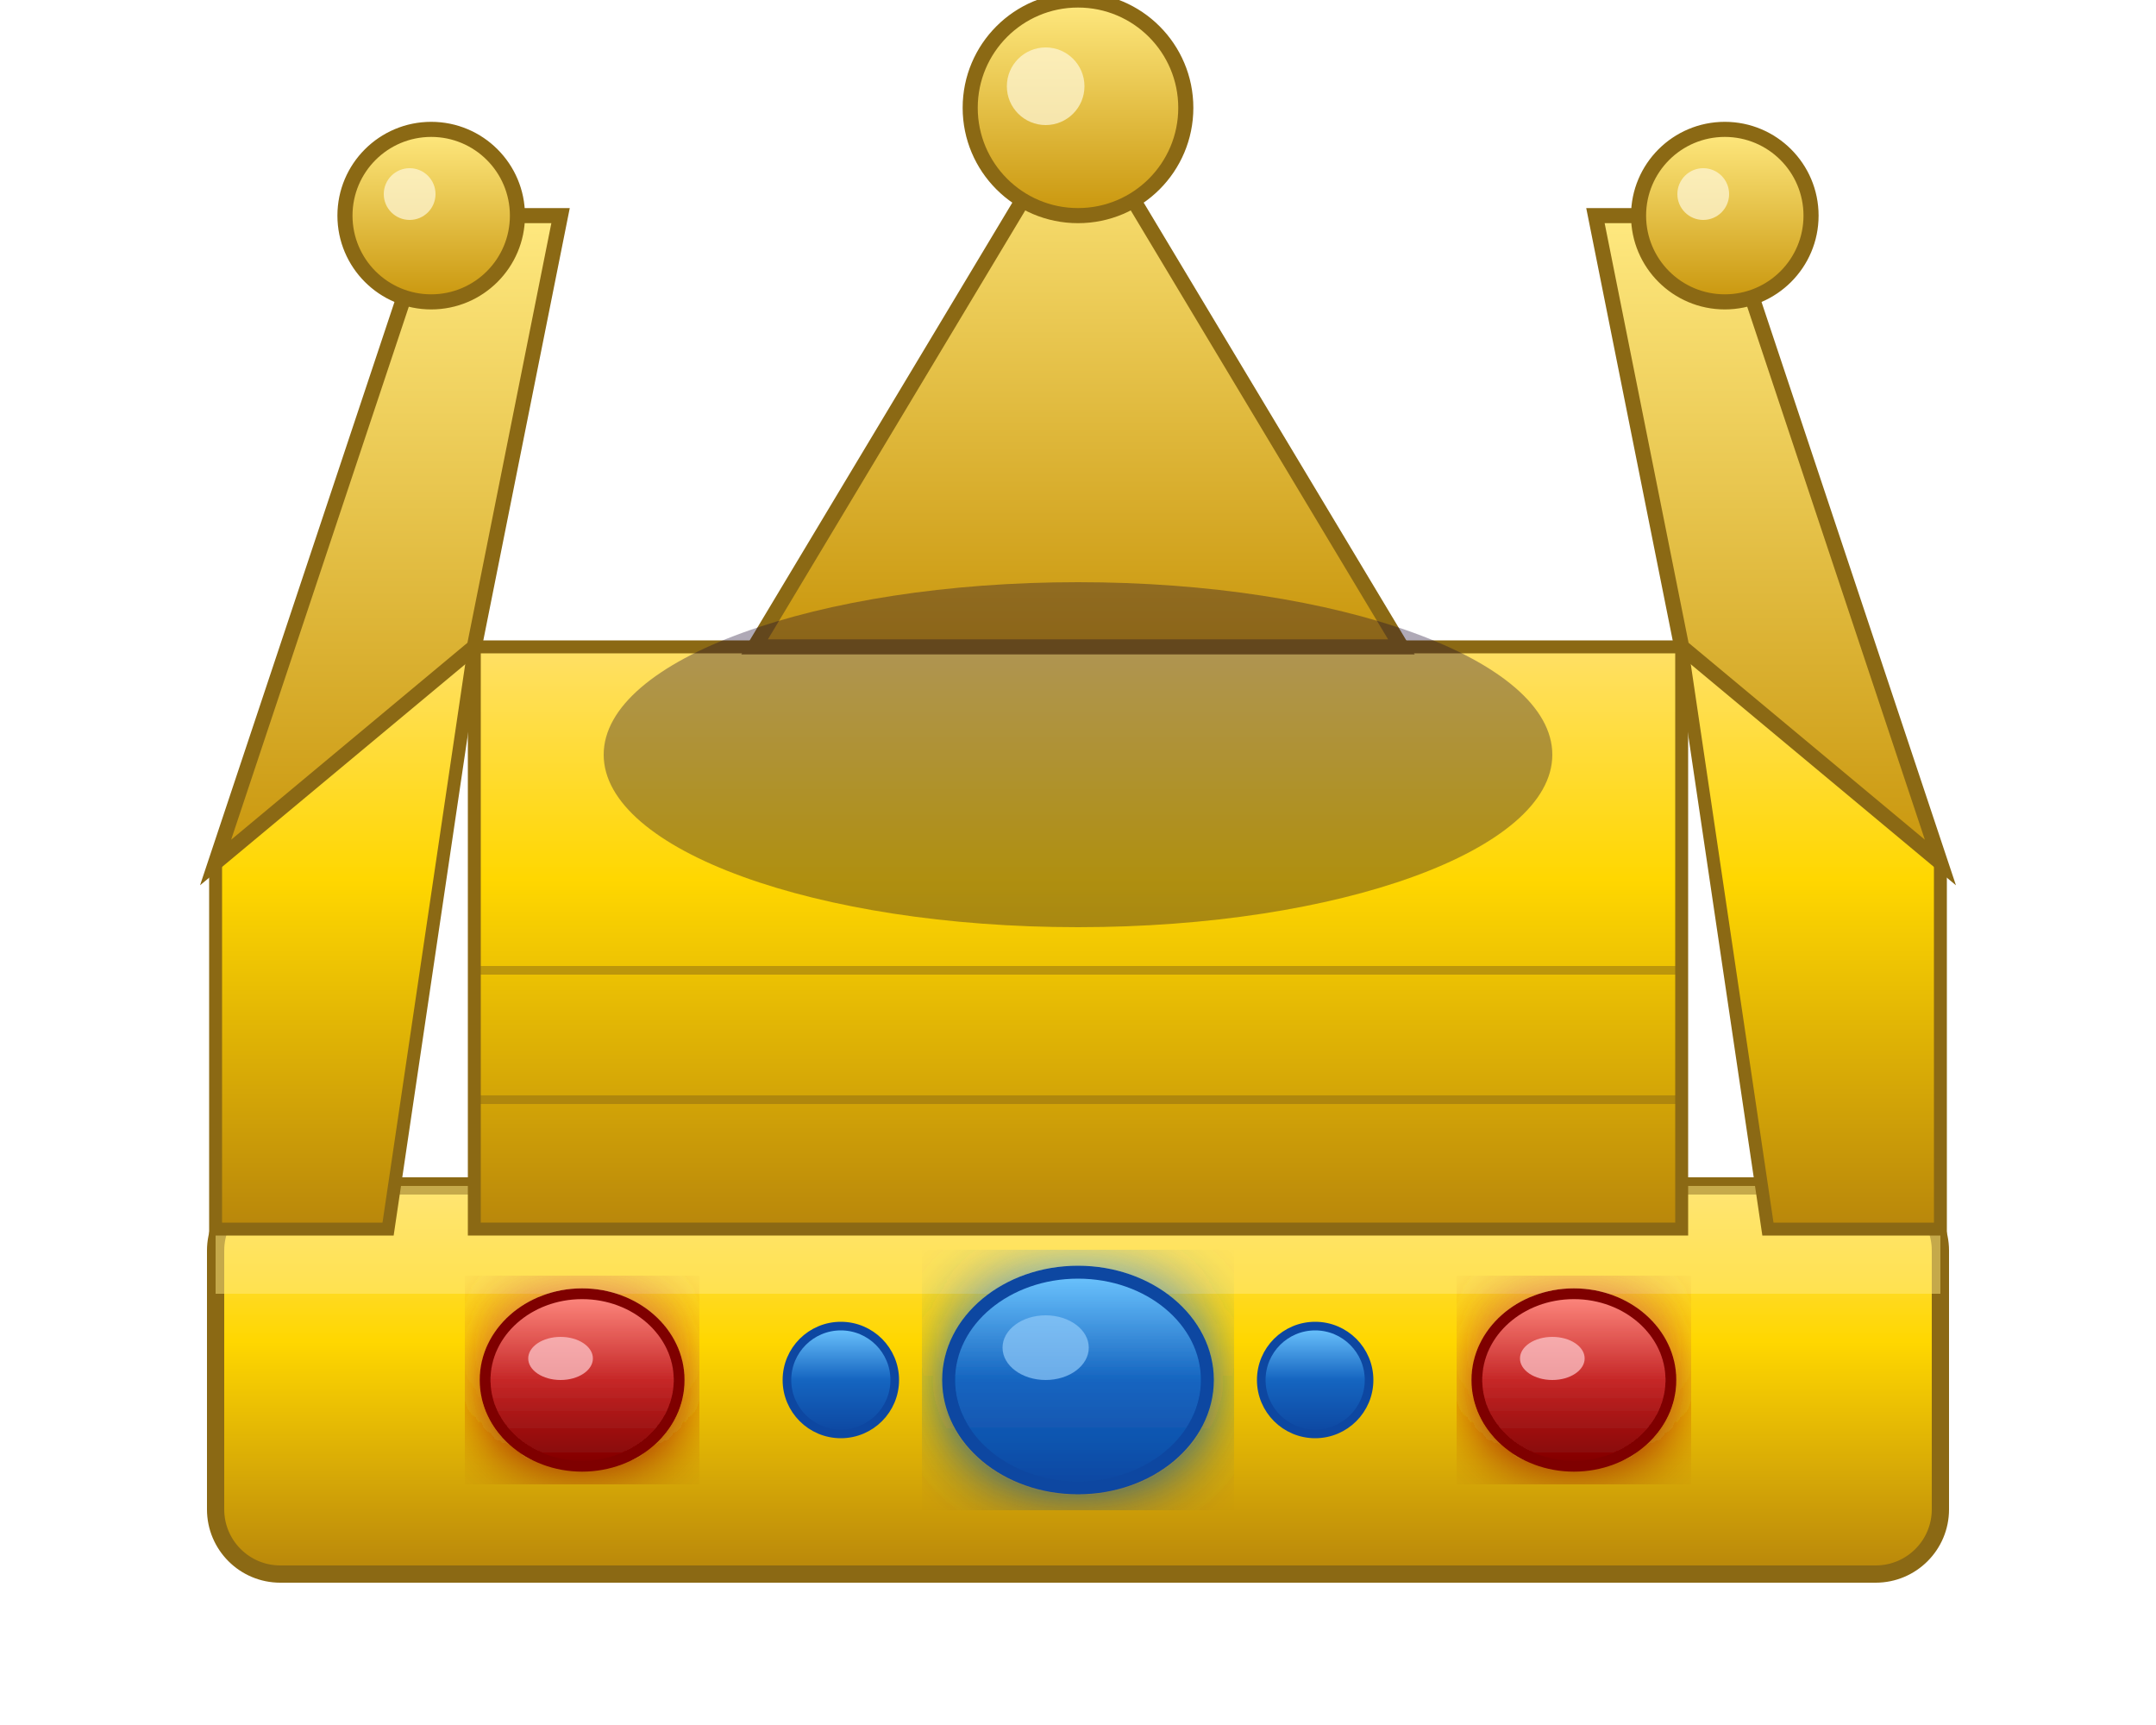
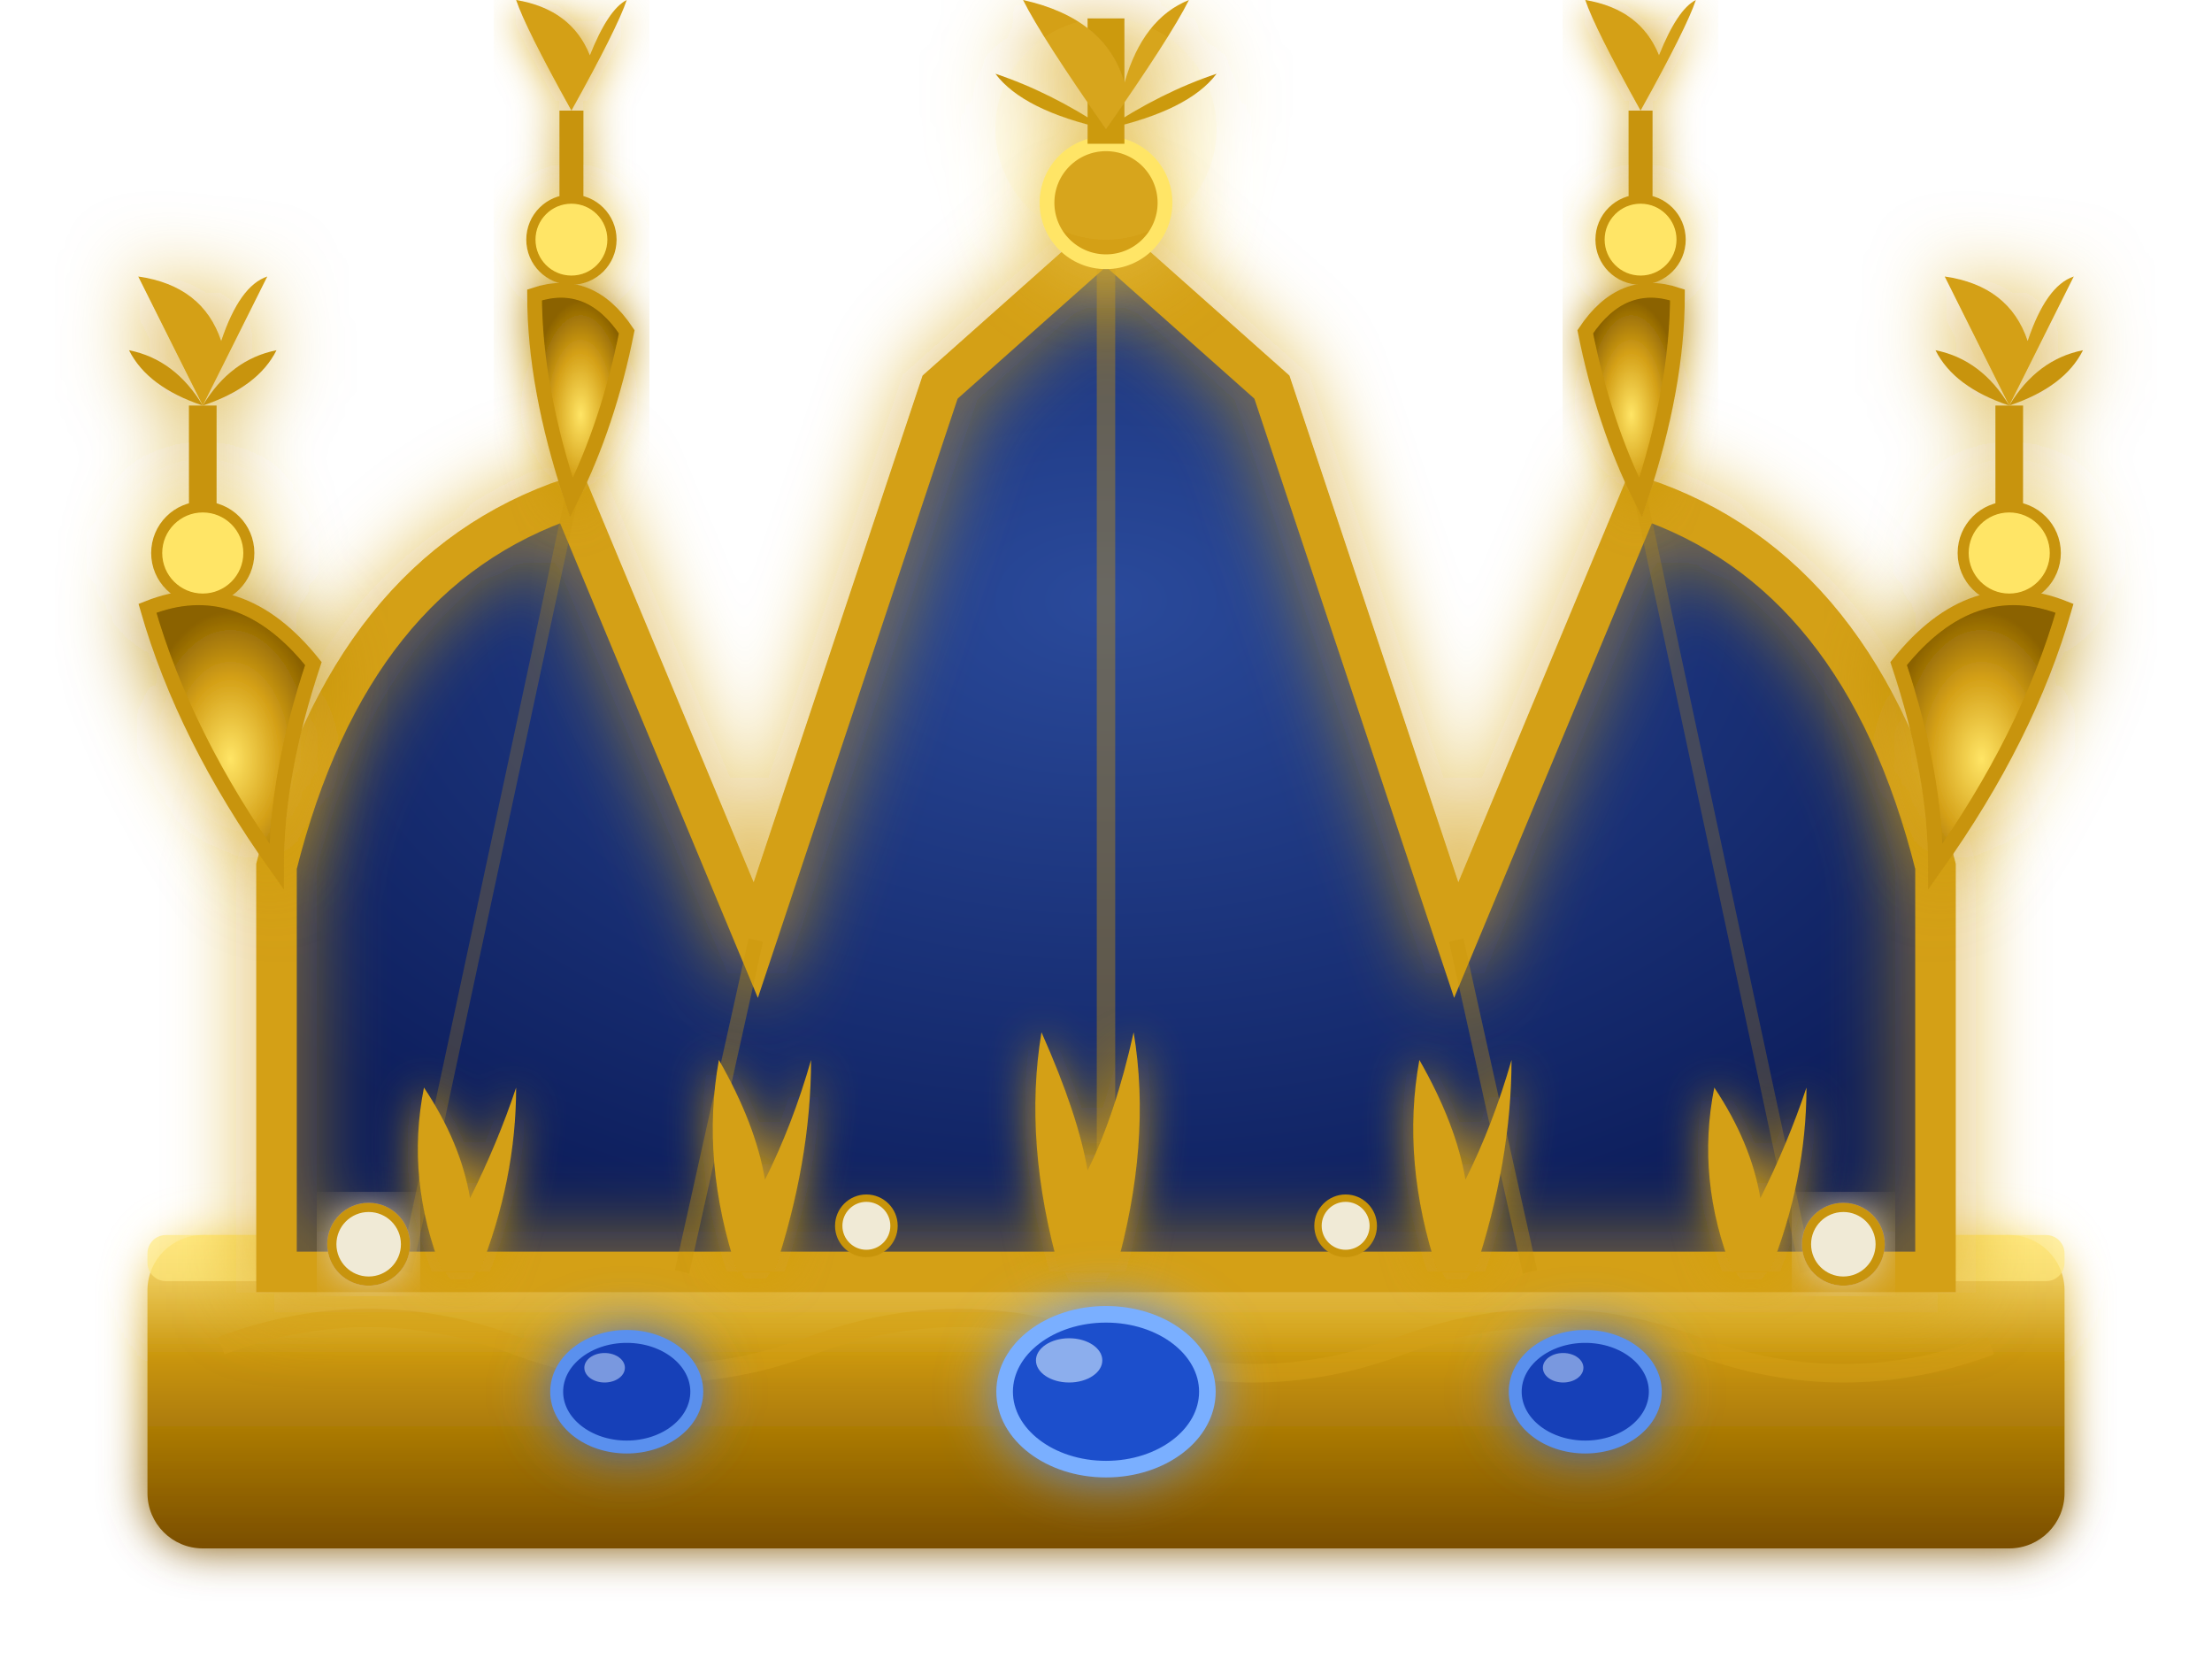
- <svg xmlns="http://www.w3.org/2000/svg" viewBox="0 0 100 80" fill="none">
+ <svg xmlns="http://www.w3.org/2000/svg" viewBox="0 0 120 90" fill="none" aria-label="Royal Results Crown">
  <defs>
-     <linearGradient id="goldGrad" x1="0%" y1="0%" x2="0%" y2="100%">
-       <stop offset="0%" style="stop-color:#FFE066;stop-opacity:1" />
-       <stop offset="40%" style="stop-color:#FFD700;stop-opacity:1" />
-       <stop offset="100%" style="stop-color:#B8860B;stop-opacity:1" />
+     <radialGradient id="goldGlow" cx="50%" cy="60%" r="55%">
+       <stop offset="0%" stop-color="#FFE566" />
+       <stop offset="55%" stop-color="D4A017" />
+       <stop offset="100%" stop-color="#8B6200" />
+     </radialGradient>
+     <radialGradient id="goldGlowB" cx="50%" cy="60%" r="55%">
+       <stop offset="0%" stop-color="#FFE566" />
+       <stop offset="55%" stop-color="#D4A017" />
+       <stop offset="100%" stop-color="#8B6200" />
+     </radialGradient>
+     <radialGradient id="velvet" cx="50%" cy="35%" r="65%">
+       <stop offset="0%" stop-color="#2A4A9B" />
+       <stop offset="100%" stop-color="#0D1E5C" />
+     </radialGradient>
+     <linearGradient id="goldBand" x1="0" y1="0" x2="0" y2="1">
+       <stop offset="0%" stop-color="#FFE580" />
+       <stop offset="40%" stop-color="#C8940A" />
+       <stop offset="100%" stop-color="#7A4E00" />
    </linearGradient>
-     <linearGradient id="goldGrad2" x1="0%" y1="0%" x2="0%" y2="100%">
-       <stop offset="0%" style="stop-color:#FFE980;stop-opacity:1" />
-       <stop offset="100%" style="stop-color:#C9960C;stop-opacity:1" />
-     </linearGradient>
-     <linearGradient id="gemBlue" x1="0%" y1="0%" x2="0%" y2="100%">
-       <stop offset="0%" style="stop-color:#6EC6FF;stop-opacity:1" />
-       <stop offset="50%" style="stop-color:#1565C0;stop-opacity:1" />
-       <stop offset="100%" style="stop-color:#0D47A1;stop-opacity:1" />
-     </linearGradient>
-     <linearGradient id="gemRed" x1="0%" y1="0%" x2="0%" y2="100%">
-       <stop offset="0%" style="stop-color:#FF8A80;stop-opacity:1" />
-       <stop offset="50%" style="stop-color:#C62828;stop-opacity:1" />
-       <stop offset="100%" style="stop-color:#7F0000;stop-opacity:1" />
-     </linearGradient>
-     <filter id="glow">
-       <feGaussianBlur stdDeviation="1.5" result="coloredBlur" />
+     <filter id="lumGlow" x="-40%" y="-40%" width="180%" height="180%">
+       <feGaussianBlur stdDeviation="2.2" result="blur" />
      <feMerge>
-         <feMergeNode in="coloredBlur" />
+         <feMergeNode in="blur" />
+         <feMergeNode in="SourceGraphic" />
+       </feMerge>
+     </filter>
+     <filter id="softGlow" x="-20%" y="-20%" width="140%" height="140%">
+       <feGaussianBlur stdDeviation="1.2" result="blur" />
+       <feMerge>
+         <feMergeNode in="blur" />
+         <feMergeNode in="SourceGraphic" />
+       </feMerge>
+     </filter>
+     <filter id="sapphireGlow" x="-50%" y="-50%" width="200%" height="200%">
+       <feGaussianBlur stdDeviation="1.5" result="blur" />
+       <feMerge>
+         <feMergeNode in="blur" />
        <feMergeNode in="SourceGraphic" />
      </feMerge>
    </filter>
  </defs>
-   <rect x="10" y="55" width="80" height="18" rx="3" ry="3" fill="url(#goldGrad)" stroke="#8B6914" stroke-width="0.8" />
-   <rect x="10" y="55" width="80" height="5" rx="3" ry="0" fill="#FFE980" opacity="0.5" />
-   <polygon points="10,57 18,57 22,30 10,40" fill="url(#goldGrad)" stroke="#8B6914" stroke-width="0.6" />
-   <polygon points="90,57 82,57 78,30 90,40" fill="url(#goldGrad)" stroke="#8B6914" stroke-width="0.6" />
-   <polygon points="22,57 78,57 78,30 22,30" fill="url(#goldGrad)" stroke="#8B6914" stroke-width="0.6" />
-   <polygon points="10,40 22,30 26,10 20,10" fill="url(#goldGrad2)" stroke="#8B6914" stroke-width="0.7" />
-   <polygon points="35,30 65,30 50,5" fill="url(#goldGrad2)" stroke="#8B6914" stroke-width="0.7" />
-   <polygon points="90,40 78,30 74,10 80,10" fill="url(#goldGrad2)" stroke="#8B6914" stroke-width="0.7" />
-   <ellipse cx="50" cy="35" rx="22" ry="8" fill="#1a0a2e" opacity="0.35" />
-   <circle cx="20" cy="10" r="4" fill="url(#goldGrad2)" stroke="#8B6914" stroke-width="0.7" />
-   <circle cx="19" cy="9" r="1.2" fill="#FFF8DC" opacity="0.7" />
-   <circle cx="50" cy="5" r="5" fill="url(#goldGrad2)" stroke="#8B6914" stroke-width="0.7" />
-   <circle cx="48.5" cy="4" r="1.8" fill="#FFF8DC" opacity="0.7" />
-   <circle cx="80" cy="10" r="4" fill="url(#goldGrad2)" stroke="#8B6914" stroke-width="0.7" />
-   <circle cx="79" cy="9" r="1.2" fill="#FFF8DC" opacity="0.7" />
-   <ellipse cx="50" cy="64" rx="6" ry="5" fill="url(#gemBlue)" stroke="#0D47A1" stroke-width="0.6" filter="url(#glow)" />
-   <ellipse cx="48.5" cy="62.5" rx="2" ry="1.5" fill="#90CAF9" opacity="0.7" />
-   <ellipse cx="27" cy="64" rx="4.5" ry="4" fill="url(#gemRed)" stroke="#7F0000" stroke-width="0.5" filter="url(#glow)" />
-   <ellipse cx="26" cy="63" rx="1.5" ry="1" fill="#FFCDD2" opacity="0.7" />
-   <ellipse cx="73" cy="64" rx="4.5" ry="4" fill="url(#gemRed)" stroke="#7F0000" stroke-width="0.5" filter="url(#glow)" />
-   <ellipse cx="72" cy="63" rx="1.5" ry="1" fill="#FFCDD2" opacity="0.7" />
-   <circle cx="39" cy="64" r="2.5" fill="url(#gemBlue)" stroke="#0D47A1" stroke-width="0.4" />
-   <circle cx="61" cy="64" r="2.5" fill="url(#gemBlue)" stroke="#0D47A1" stroke-width="0.4" />
-   <line x1="22" y1="45" x2="78" y2="45" stroke="#8B6914" stroke-width="0.4" opacity="0.5" />
-   <line x1="22" y1="51" x2="78" y2="51" stroke="#8B6914" stroke-width="0.4" opacity="0.5" />
+   <rect x="8" y="67" width="104" height="17" rx="3" fill="url(#goldBand)" filter="url(#softGlow)" />
+   <rect x="8" y="67" width="104" height="2.5" rx="1" fill="#FFE97F" opacity="0.65" />
+   <path d="M12 73 Q20 70 28 73 Q36 76 44 73 Q52 70 60 73 Q68 76 76 73 Q84 70 92 73 Q100 76 108 73" stroke="#D4A017" stroke-width="1" fill="none" opacity="0.5" />
+   <path d="M15 69 L15 47 Q19 31 31 27 L41 51 L51 21 L60 13 L69 21 L79 51 L89 27 Q101 31 105 47 L105 69 Z" fill="url(#velvet)" />
+   <path d="M15 69 L15 47 Q19 31 31 27 L41 51 L51 21 L60 13 L69 21 L79 51 L89 27 Q101 31 105 47 L105 69 Z" stroke="#D4A017" stroke-width="2.2" fill="none" filter="url(#lumGlow)" />
+   <line x1="60" y1="13" x2="60" y2="69" stroke="#C8940A" stroke-width="1" opacity="0.4" />
+   <line x1="41" y1="51" x2="37" y2="69" stroke="#C8940A" stroke-width="0.8" opacity="0.35" />
+   <line x1="79" y1="51" x2="83" y2="69" stroke="#C8940A" stroke-width="0.8" opacity="0.35" />
+   <line x1="31" y1="27" x2="22" y2="69" stroke="#C8940A" stroke-width="0.7" opacity="0.25" />
+   <line x1="89" y1="27" x2="98" y2="69" stroke="#C8940A" stroke-width="0.7" opacity="0.25" />
+   <g filter="url(#lumGlow)">
+     <path d="M15 47 Q10 40 8 33 Q13 31 17 36 Q15 42 15 47Z" fill="url(#goldGlowB)" stroke="#C8940A" stroke-width="0.8" />
+     <circle cx="11" cy="30" r="2.5" fill="#FFE566" stroke="#C8940A" stroke-width="0.6" />
+     <line x1="11" y1="27.5" x2="11" y2="22" stroke="#C8940A" stroke-width="1.5" />
+     <path d="M11 22 Q8.5 17 7.5 15 Q11 15.5 12 18.5 Q13 15.5 14.5 15 Q13.5 17 11 22Z" fill="#D4A017" />
+     <path d="M11 22 Q8 21 7 19 Q9.5 19.5 11 22Z" fill="#C8940A" />
+     <path d="M11 22 Q14 21 15 19 Q12.5 19.5 11 22Z" fill="#C8940A" />
+   </g>
+   <g filter="url(#softGlow)">
+     <path d="M31 27 Q29 21 29 16 Q32 15 34 18 Q33 23 31 27Z" fill="url(#goldGlowB)" stroke="#C8940A" stroke-width="0.8" />
+     <circle cx="31" cy="13" r="2.2" fill="#FFE566" stroke="#C8940A" stroke-width="0.5" />
+     <line x1="31" y1="10.8" x2="31" y2="6" stroke="#C8940A" stroke-width="1.3" />
+     <path d="M31 6 Q28.5 1.5 28 0 Q31 0.5 32 3 Q33 0.5 34 0 Q33.5 1.5 31 6Z" fill="#D4A017" />
+   </g>
+   <g filter="url(#lumGlow)">
+     <circle cx="60" cy="11" r="3.2" fill="#D4A017" stroke="#FFE566" stroke-width="0.8" />
+     <line x1="60" y1="7.8" x2="60" y2="1" stroke="#C8940A" stroke-width="2" />
+     <path d="M60 1 Q56.5 -4 55.5 -6 Q60 -5 61 -1.5 Q62 -5 64.5 -6 Q63.5 -4 60 1Z" fill="#D4A017" transform="translate(0 6)" />
+     <path d="M60 1 Q55.5 0 54 -2 Q57 -1 60 1Z" fill="#C8940A" transform="translate(0 6)" />
+     <path d="M60 1 Q64.5 0 66 -2 Q63 -1 60 1Z" fill="#C8940A" transform="translate(0 6)" />
+     <circle cx="60" cy="7" r="6" fill="#FFE566" opacity="0.08" />
+   </g>
+   <g filter="url(#softGlow)">
+     <path d="M89 27 Q91 21 91 16 Q88 15 86 18 Q87 23 89 27Z" fill="url(#goldGlowB)" stroke="#C8940A" stroke-width="0.8" />
+     <circle cx="89" cy="13" r="2.2" fill="#FFE566" stroke="#C8940A" stroke-width="0.5" />
+     <line x1="89" y1="10.8" x2="89" y2="6" stroke="#C8940A" stroke-width="1.3" />
+     <path d="M89 6 Q86.5 1.5 86 0 Q89 0.5 90 3 Q91 0.5 92 0 Q91.5 1.5 89 6Z" fill="#D4A017" />
+   </g>
+   <g filter="url(#lumGlow)">
+     <path d="M105 47 Q110 40 112 33 Q107 31 103 36 Q105 42 105 47Z" fill="url(#goldGlowB)" stroke="#C8940A" stroke-width="0.8" />
+     <circle cx="109" cy="30" r="2.5" fill="#FFE566" stroke="#C8940A" stroke-width="0.6" />
+     <line x1="109" y1="27.5" x2="109" y2="22" stroke="#C8940A" stroke-width="1.5" />
+     <path d="M109 22 Q106.5 17 105.5 15 Q109 15.5 110 18.5 Q111 15.5 112.5 15 Q111.5 17 109 22Z" fill="#D4A017" />
+     <path d="M109 22 Q106 21 105 19 Q107.5 19.5 109 22Z" fill="#C8940A" />
+     <path d="M109 22 Q112 21 113 19 Q110.5 19.5 109 22Z" fill="#C8940A" />
+   </g>
+   <g filter="url(#softGlow)">
+     <path d="M24 69 Q22 64 23 59 Q25 62 25.5 65 Q27 62 28 59 Q28 64 26 69Z" fill="#D4A017" />
+     <path d="M40 69 Q38 63 39 57.5 Q41 61 41.5 64 Q43 61 44 57.5 Q44 63 42 69Z" fill="#D4A017" />
+     <path d="M57.5 69 Q55.5 62 56.5 56 Q58.5 60.5 59 63.5 Q60.5 60.5 61.5 56 Q62.5 62 60.5 69Z" fill="#D4A017" />
+     <path d="M78 69 Q76 63 77 57.5 Q79 61 79.5 64 Q81 61 82 57.5 Q82 63 80 69Z" fill="#D4A017" />
+     <path d="M94 69 Q92 64 93 59 Q95 62 95.5 65 Q97 62 98 59 Q98 64 96 69Z" fill="#D4A017" />
+   </g>
+   <g filter="url(#sapphireGlow)">
+     <ellipse cx="60" cy="75.5" rx="5.5" ry="4.2" fill="#1E4FCC" />
+     <ellipse cx="60" cy="75.5" rx="5.5" ry="4.2" stroke="#7AAFFF" stroke-width="0.9" fill="none" />
+     <ellipse cx="58" cy="73.8" rx="1.8" ry="1.2" fill="#C8E0FF" opacity="0.65" />
+     <ellipse cx="34" cy="75.5" rx="3.8" ry="3" fill="#1840B8" />
+     <ellipse cx="34" cy="75.5" rx="3.8" ry="3" stroke="#5A90EE" stroke-width="0.7" fill="none" />
+     <ellipse cx="32.8" cy="74.2" rx="1.1" ry="0.8" fill="#C8E0FF" opacity="0.55" />
+     <ellipse cx="86" cy="75.5" rx="3.8" ry="3" fill="#1840B8" />
+     <ellipse cx="86" cy="75.5" rx="3.8" ry="3" stroke="#5A90EE" stroke-width="0.7" fill="none" />
+     <ellipse cx="84.8" cy="74.2" rx="1.1" ry="0.8" fill="#C8E0FF" opacity="0.55" />
+   </g>
+   <circle cx="20" cy="67.5" r="2" fill="#F0EAD6" stroke="#C8940A" stroke-width="0.5" filter="url(#softGlow)" />
+   <circle cx="100" cy="67.5" r="2" fill="#F0EAD6" stroke="#C8940A" stroke-width="0.5" filter="url(#softGlow)" />
+   <circle cx="47" cy="66.5" r="1.5" fill="#F0EAD6" stroke="#C8940A" stroke-width="0.4" />
+   <circle cx="73" cy="66.5" r="1.5" fill="#F0EAD6" stroke="#C8940A" stroke-width="0.4" />
</svg>
